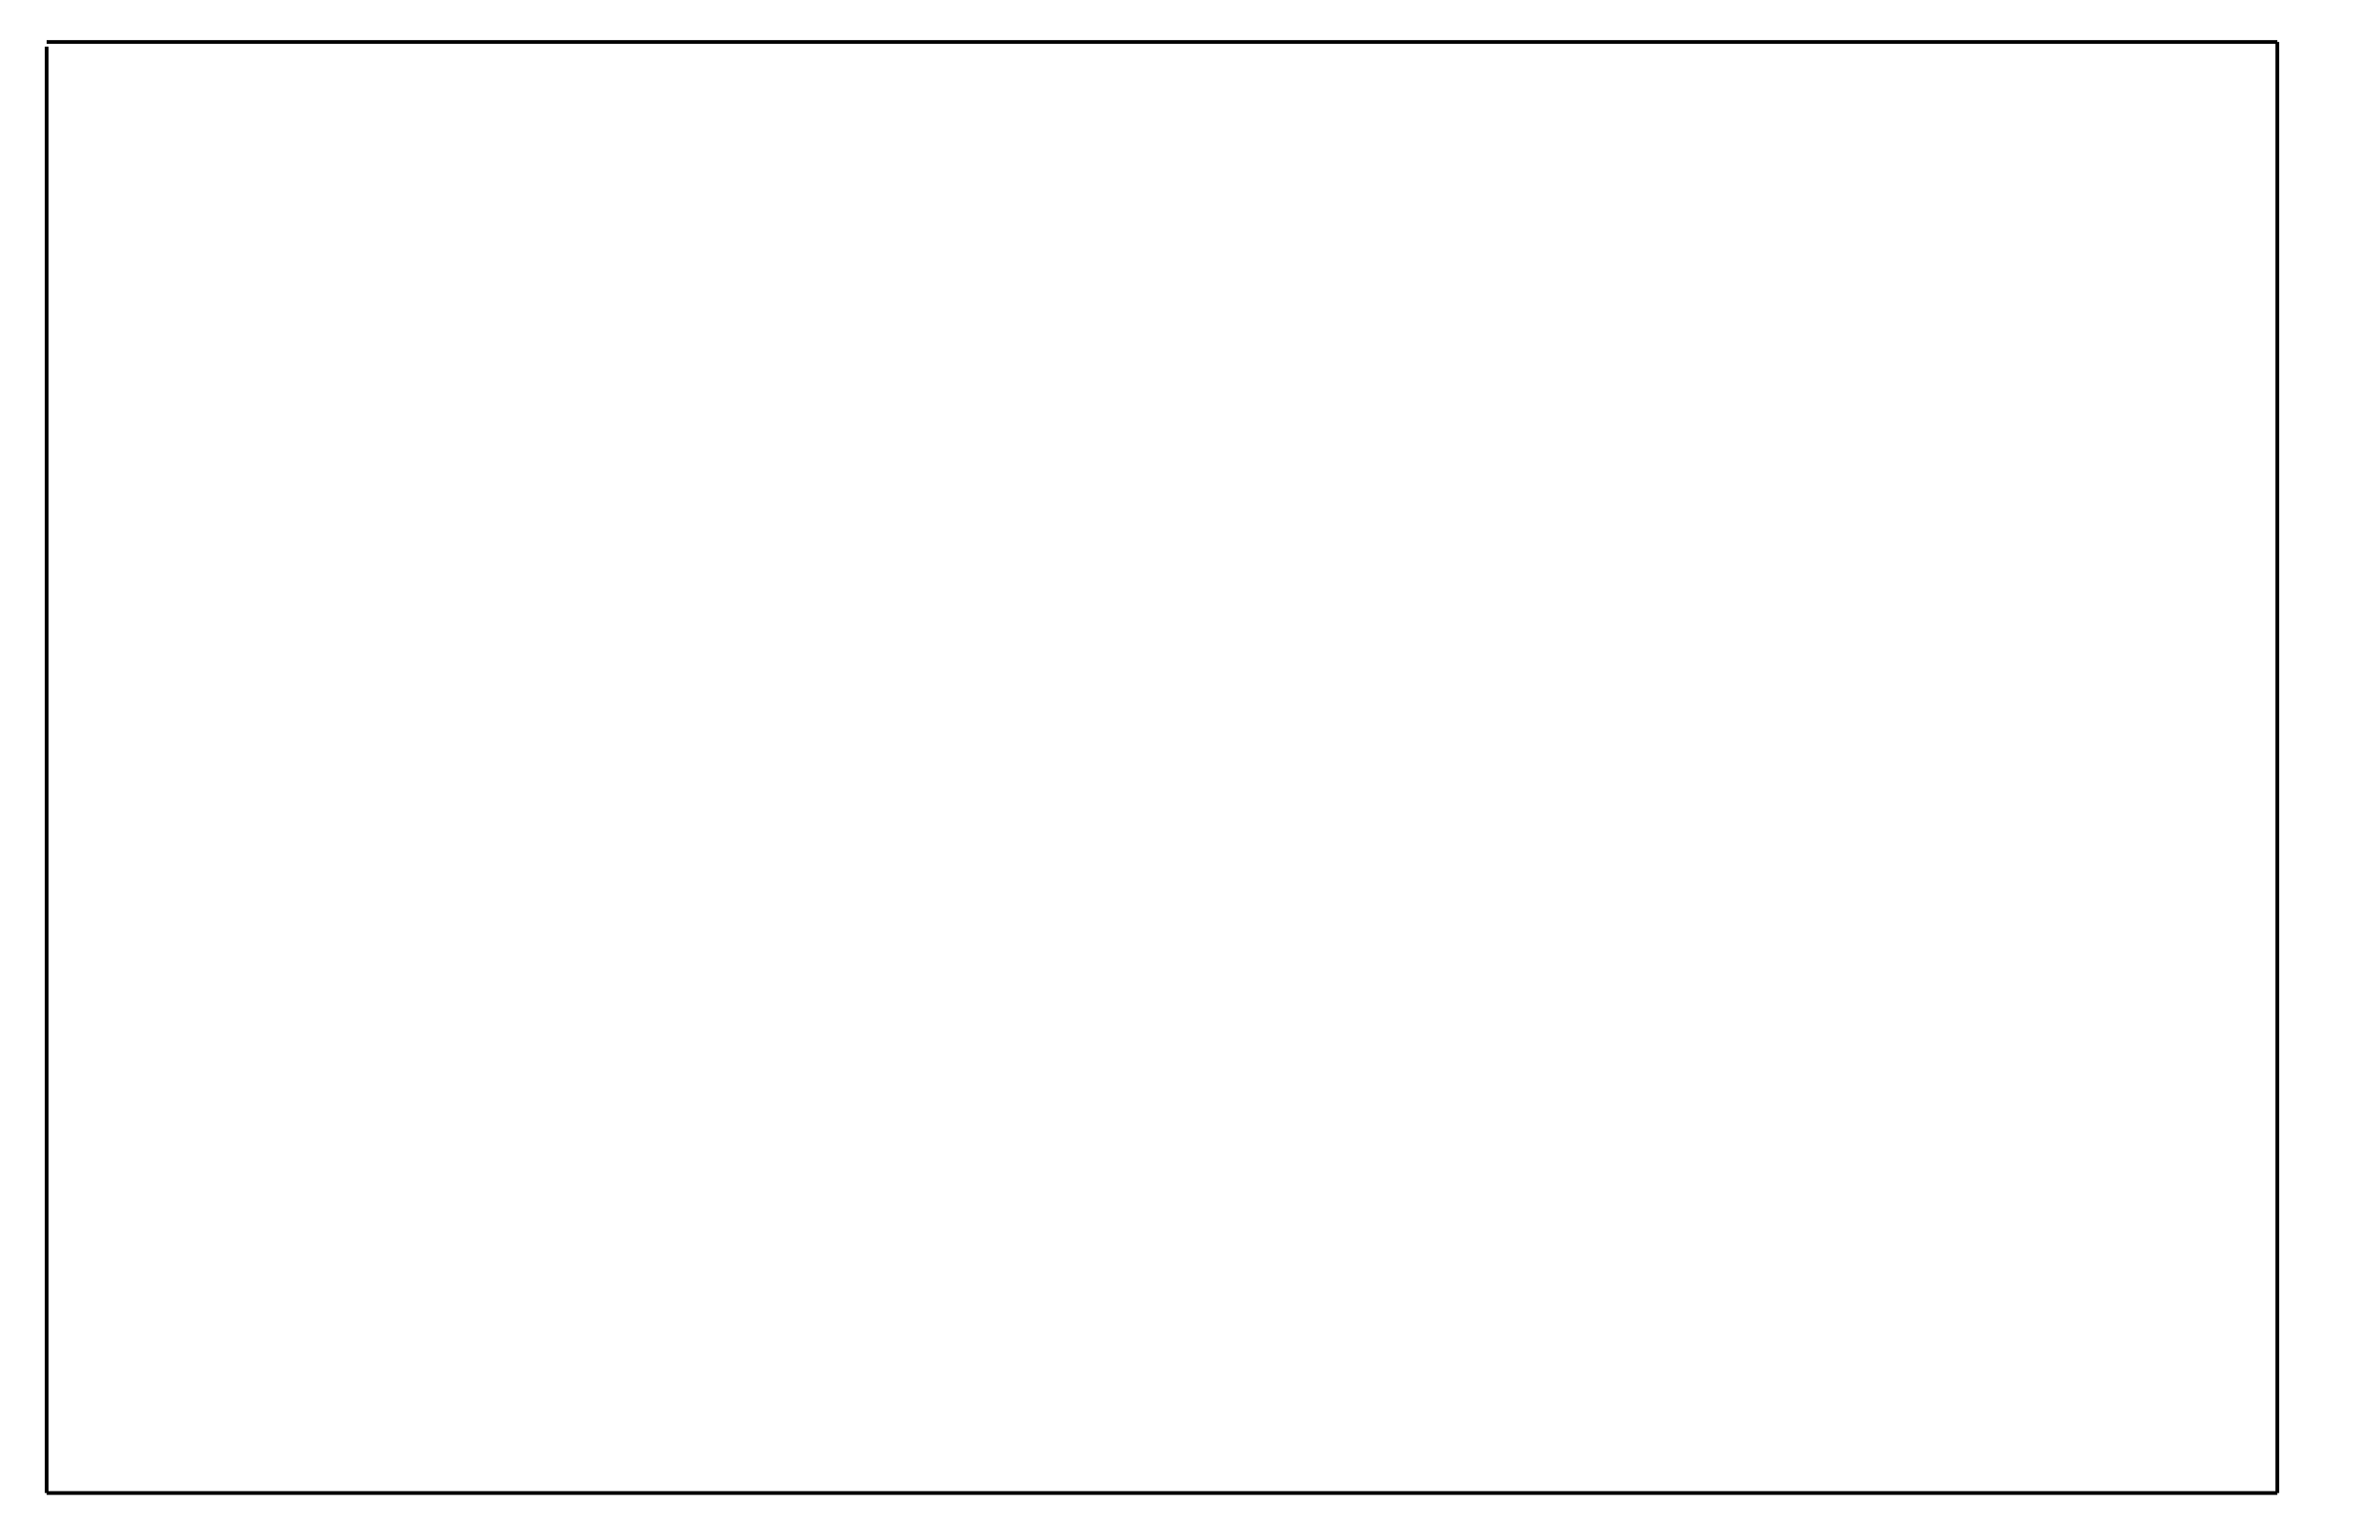
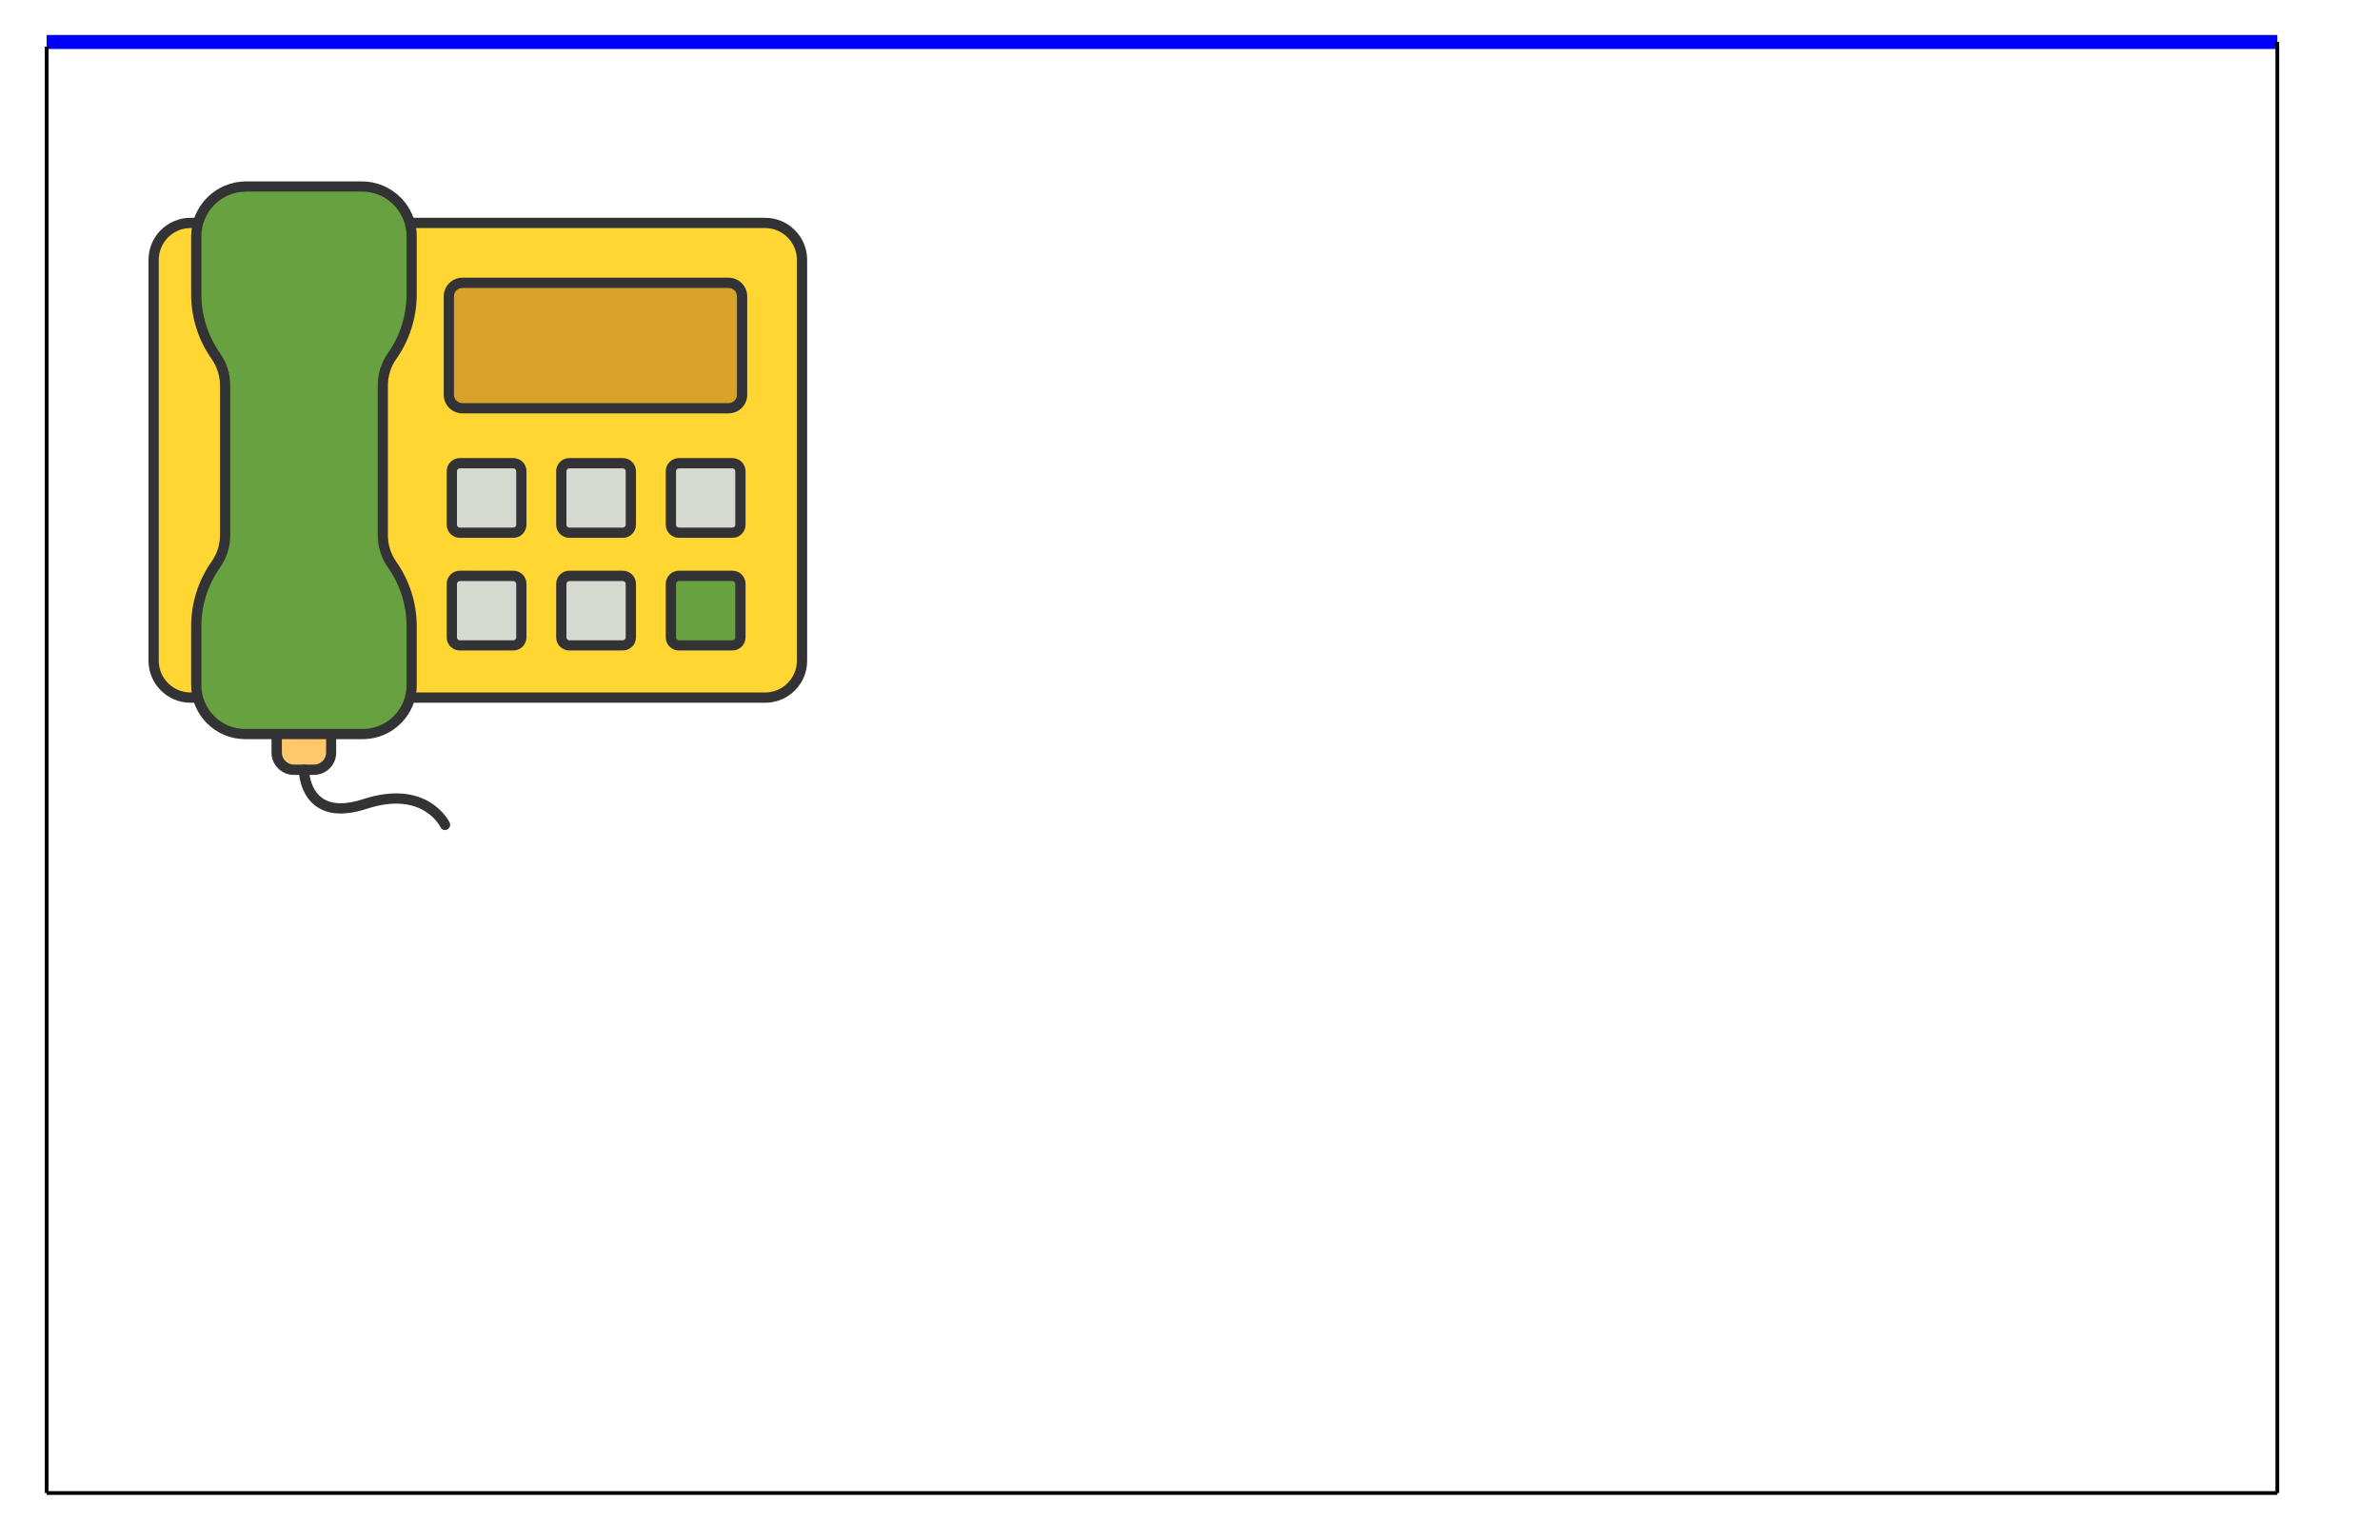
<svg xmlns="http://www.w3.org/2000/svg" height="1650" width="2550">
-   <line x1="50" y1="45" x2="2440" y2="45" stroke="black" stroke-width="4" />
+   <line x1="50" y1="45" x2="2440" y2="45" stroke="blue" stroke-width="15" />
  <line x1="2440" y1="45" x2="2440" y2="1600" stroke="black" stroke-width="4" />
  <line x1="50" y1="1600" x2="2440" y2="1600" stroke="black" stroke-width="4" />
  <line x1="50" y1="50" x2="50" y2="1600" stroke="black" stroke-width="4" />
+   <path d="M819.9 747.6H204.1c-21.8 0-39.5-17.7-39.5-39.5V278.4c0-21.8 17.7-39.5 39.5-39.5h615.7c21.8 0 39.5 17.7 39.5 39.5v429.7c0.1 21.9-17.6 39.5-39.4 39.5z" fill="#FFD632" />
+   <path d="M819.9 753.1H204.1c-24.8 0-45-20.2-45-45V278.4c0-24.8 20.2-45 45-45h615.7c24.8 0 45 20.2 45 45v429.7c0.1 24.9-20.1 45-44.9 45zM204.1 244.4c-18.7 0-34 15.3-34 34v429.7c0 18.7 15.3 34 34 34h615.7c18.7 0 34-15.3 34-34V278.4c0-18.7-15.3-34-34-34H204.1z" fill="#333336" />
+   <path d="M296.5 766.6h58.3v39.9c0 10.1-8.2 18.4-18.4 18.4h-21.6c-10.1 0-18.4-8.2-18.4-18.4v-39.9z" fill="#FFC86B" />
+   <path d="M336.4 830.4h-21.6c-13.2 0-23.9-10.7-23.9-23.9v-45.4h69.3v45.4c0.1 13.2-10.6 23.9-23.8 23.9zM302 772.1v34.4c0 7.1 5.8 12.9 12.9 12.9h21.6c7.1 0 12.9-5.8 12.9-12.9v-34.4H302z" fill="#333336" />
+   <path d="M441 315.3v-62.1c0-29.4-23.9-53.3-53.3-53.3H263.6c-29.4 0-53.3 23.9-53.3 53.3v62.1c0 24.7 7.8 47.6 21 66.4 6.5 9.2 9.9 20.3 9.9 31.5v160.2c0 11.3-3.4 22.3-9.9 31.5-13.2 18.8-21 41.7-21 66.4v63.1c0 28.9 23.4 52.3 52.3 52.3h126.2c28.9 0 52.3-23.4 52.3-52.3v-63.1c0-24.7-7.7-47.5-20.9-66.2-6.5-9.3-10-20.4-10-31.8v-160c0-11.4 3.4-22.5 10-31.8 13-18.8 20.8-41.6 20.8-66.2z" fill="#68A240" />
+   <path d="M388.7 792.1H262.6c-31.8 0-57.8-25.9-57.8-57.8v-63.1c0-25.1 7.6-49.1 22-69.5 5.8-8.2 8.9-18 8.9-28.4V413.2c0-10.3-3.1-20.1-8.9-28.4-14.4-20.4-22-44.5-22-69.5v-62.1c0-32.4 26.4-58.8 58.8-58.8h124.1c32.4 0 58.8 26.4 58.8 58.8v62.1c0 25-7.6 49-21.9 69.4-5.9 8.3-9 18.2-9 28.7v159.9c0 10.4 3.1 20.3 9 28.7 14.3 20.4 21.9 44.4 21.9 69.4v63.1c0 31.7-25.9 57.6-57.8 57.6zM263.6 205.4c-26.3 0-47.8 21.4-47.8 47.8v62.1c0 22.8 6.9 44.6 20 63.2 7.1 10.1 10.9 22.1 10.9 34.7v160.2c0 12.6-3.8 24.6-10.9 34.7-13.1 18.6-20 40.4-20 63.2v63.1c0 25.8 21 46.8 46.8 46.8h126.2c25.8 0 46.8-21 46.8-46.8v-63.1c0-22.7-6.9-44.5-19.9-63.1-7.2-10.2-11-22.3-11-35V413.3c0-12.7 3.8-24.8 11-35 13-18.5 19.9-40.3 19.9-63.1v-62.1c0-26.3-21.4-47.8-47.8-47.8H263.6z" fill="#333336" />
+   <path d="M780.6 437.5H495.4c-8 0-14.5-6.5-14.5-14.5V317.6c0-8 6.5-14.5 14.5-14.5h285.2c8 0 14.5 6.5 14.5 14.5V423c0 8-6.5 14.5-14.5 14.5z" fill="#D8A128" />
+   <path d="M780.6 443H495.4c-11 0-20-9-20-20V317.6c0-11 9-20 20-20h285.2c11 0 20 9 20 20V423c0 11-8.9 20-20 20zM495.4 308.6c-5 0-9 4-9 9V423c0 5 4 9 9 9h285.2c5 0 9-4 9-9V317.6c0-5-4-9-9-9H495.4zM476.9 889.6c-2.1 0-4-1.2-5-3.2-0.8-1.6-19.7-39-79-19.6-23.1 7.5-41.3 6.6-54.3-2.8-18.3-13.2-18.5-38-18.5-39.1 0-3 2.5-5.5 5.5-5.5s5.5 2.5 5.5 5.5c0 0.3 0.3 20.4 14 30.2 10 7.2 24.9 7.6 44.4 1.2 19.6-6.4 48.1-11 71.8 3.8 14.5 9 20.3 21 20.5 21.5 1.3 2.7 0.1 6-2.6 7.3-0.8 0.5-1.6 0.7-2.3 0.7z m-145.7-64.7z" fill="#333336" />
+   <path d="M550 570.9h-57.3c-4.7 0-8.6-3.8-8.6-8.6V505c0-4.7 3.8-8.6 8.6-8.6H550c4.7 0 8.6 3.8 8.6 8.6v57.3c-0.1 4.7-3.9 8.6-8.6 8.6z" fill="#D5D9CF" />
+   <path d="M550 576.4h-57.3c-7.8 0-14.1-6.3-14.1-14.1V505c0-7.8 6.3-14.1 14.1-14.1H550c7.8 0 14.1 6.3 14.1 14.1v57.3c-0.1 7.8-6.4 14.1-14.1 14.1z m-57.3-74.5c-1.7 0-3.1 1.4-3.1 3.1v57.3c0 1.7 1.4 3.1 3.1 3.1H550c1.7 0 3.1-1.4 3.1-3.1V505c0-1.7-1.4-3.1-3.1-3.1h-57.3z" fill="#333336" />
+   <path d="M667.3 570.9H610c-4.7 0-8.6-3.8-8.6-8.6V505c0-4.7 3.8-8.6 8.6-8.6h57.3c4.7 0 8.6 3.8 8.6 8.6v57.3c0 4.7-3.8 8.6-8.6 8.6z" fill="#D5D9CF" />
+   <path d="M667.3 576.4H610c-7.8 0-14.1-6.3-14.1-14.1V505c0-7.8 6.3-14.1 14.1-14.1h57.3c7.8 0 14.1 6.3 14.1 14.1v57.3c0 7.8-6.3 14.1-14.1 14.1zM610 501.9c-1.7 0-3.1 1.4-3.1 3.1v57.3c0 1.7 1.4 3.1 3.1 3.1h57.3c1.7 0 3.1-1.4 3.1-3.1V505c0-1.7-1.4-3.1-3.1-3.1H610z" fill="#333336" />
+   <path d="M784.7 570.9h-57.3c-4.7 0-8.6-3.8-8.6-8.6V505c0-4.7 3.8-8.6 8.6-8.6h57.3c4.7 0 8.6 3.8 8.6 8.6v57.3c0 4.7-3.9 8.6-8.6 8.6z" fill="#D5D9CF" />
+   <path d="M784.7 576.4h-57.3c-7.8 0-14.1-6.3-14.1-14.1V505c0-7.8 6.3-14.1 14.1-14.1h57.3c7.8 0 14.1 6.3 14.1 14.1v57.3c0 7.8-6.3 14.1-14.1 14.1z m-57.3-74.5c-1.7 0-3.1 1.4-3.1 3.1v57.3c0 1.7 1.4 3.1 3.1 3.1h57.3c1.7 0 3.1-1.4 3.1-3.1V505c0-1.7-1.4-3.1-3.1-3.1h-57.3z" fill="#333336" />
+   <path d="M550 691.6h-57.3c-4.7 0-8.6-3.8-8.6-8.6v-57.3c0-4.7 3.8-8.6 8.6-8.6H550c4.7 0 8.6 3.8 8.6 8.6V683c-0.1 4.8-3.9 8.6-8.6 8.6z" fill="#D5D9CF" />
+   <path d="M550 697.1h-57.3c-7.8 0-14.1-6.3-14.1-14.1v-57.3c0-7.8 6.3-14.1 14.1-14.1H550c7.8 0 14.1 6.3 14.1 14.1V683c-0.1 7.8-6.4 14.1-14.1 14.1z m-57.3-74.4c-1.7 0-3.1 1.4-3.1 3.1v57.3c0 1.7 1.4 3.1 3.1 3.1H550c1.7 0 3.1-1.4 3.1-3.1v-57.3c0-1.7-1.4-3.1-3.1-3.1h-57.3z" fill="#333336" />
+   <path d="M667.3 691.6H610c-4.7 0-8.6-3.8-8.6-8.6v-57.3c0-4.7 3.8-8.6 8.6-8.6h57.3c4.7 0 8.6 3.8 8.6 8.6V683c0 4.8-3.8 8.6-8.6 8.6z" fill="#D5D9CF" />
+   <path d="M667.3 697.1H610c-7.8 0-14.1-6.3-14.1-14.1v-57.3c0-7.8 6.3-14.1 14.1-14.1h57.3c7.8 0 14.1 6.3 14.1 14.1V683c0 7.8-6.3 14.1-14.1 14.1zM610 622.7c-1.7 0-3.1 1.4-3.1 3.1v57.3c0 1.7 1.4 3.1 3.1 3.1h57.3c1.7 0 3.1-1.4 3.1-3.1v-57.3c0-1.7-1.4-3.1-3.1-3.1H610z" fill="#333336" />
+   <path d="M784.7 691.6h-57.3c-4.7 0-8.6-3.8-8.6-8.6v-57.3c0-4.7 3.8-8.6 8.6-8.6h57.3c4.7 0 8.6 3.8 8.6 8.6V683c0 4.8-3.9 8.6-8.6 8.6z" fill="#68A240" />
+   <path d="M784.7 697.1h-57.3c-7.8 0-14.1-6.3-14.1-14.1v-57.3c0-7.8 6.3-14.1 14.1-14.1h57.3c7.8 0 14.1 6.3 14.1 14.1V683c0 7.8-6.3 14.1-14.1 14.1z m-57.3-74.4c-1.7 0-3.1 1.4-3.1 3.1v57.3c0 1.7 1.4 3.1 3.1 3.1h57.3c1.7 0 3.1-1.4 3.1-3.1v-57.3c0-1.7-1.4-3.1-3.1-3.1h-57.3z" fill="#333336" />
</svg>
